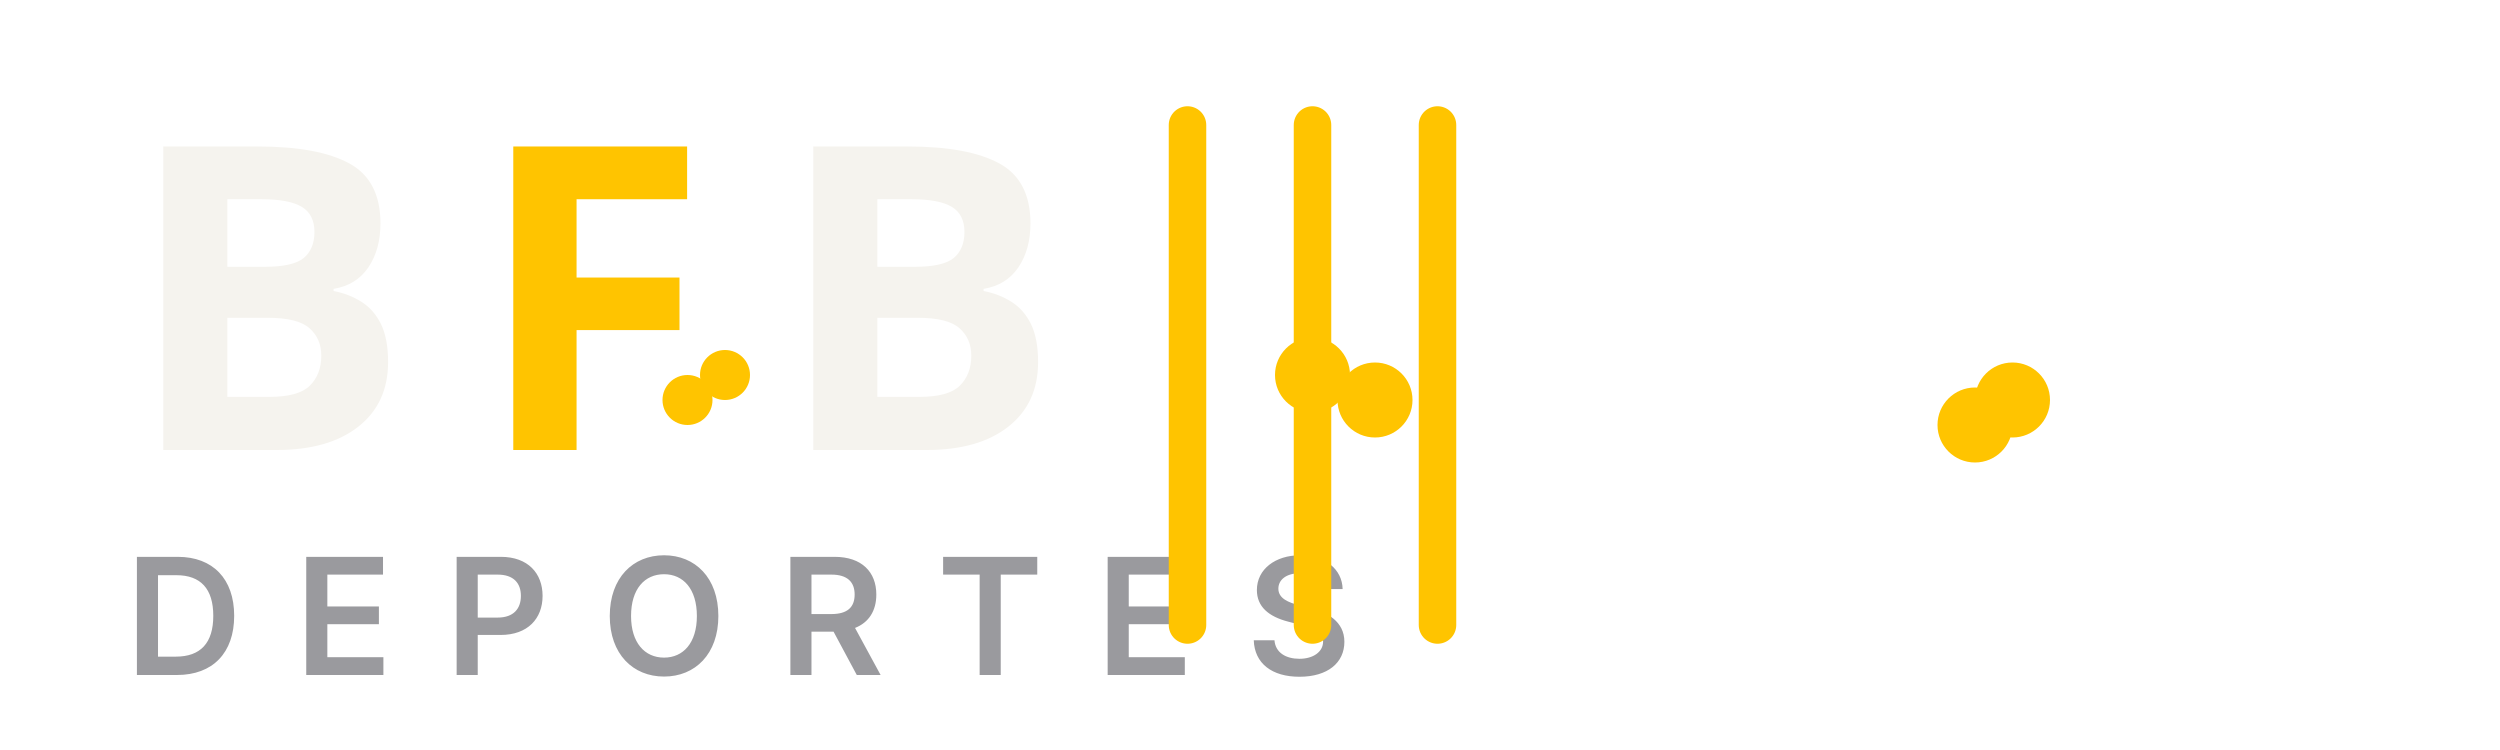
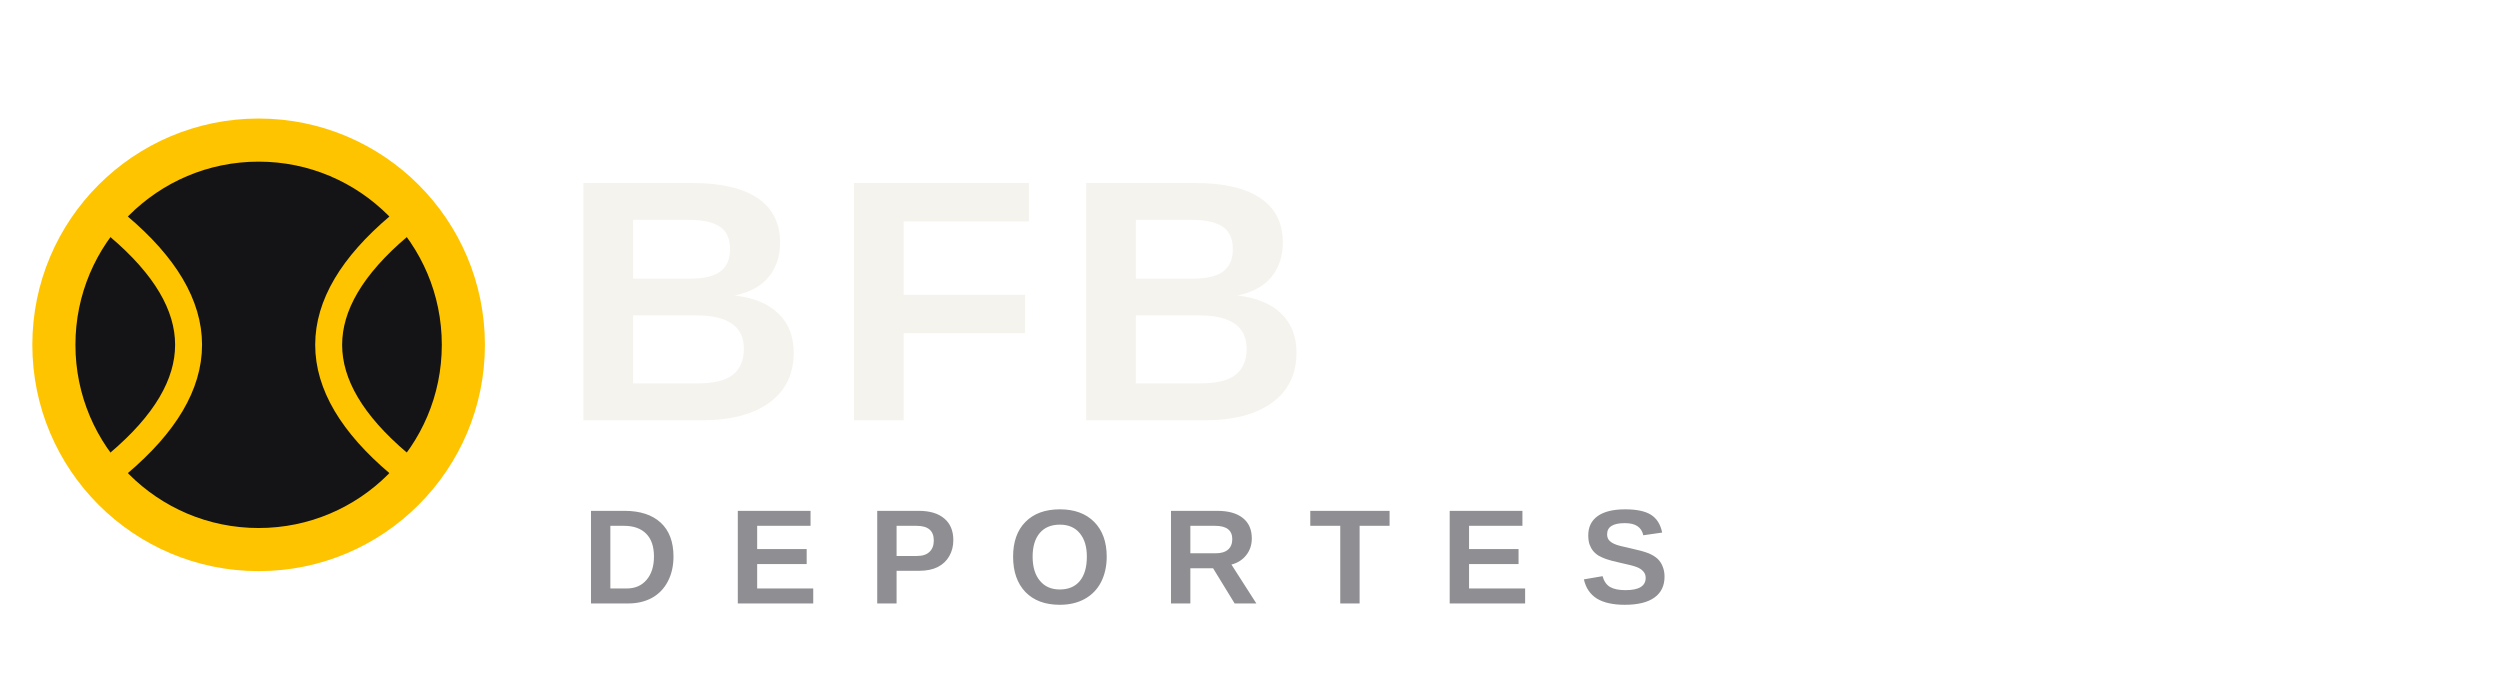
- <svg xmlns="http://www.w3.org/2000/svg" width="200" height="60" viewBox="0 0 200 60" aria-label="BFB Deportes - Béisbol, Fútbol y Basketball">
-   <defs>
-     <linearGradient id="grad1" x1="0%" y1="0%" x2="100%" y2="100%">
-       <stop offset="0%" style="stop-color:#ffc400;stop-opacity:1" />
-       <stop offset="100%" style="stop-color:#ffd94d;stop-opacity:1" />
-     </linearGradient>
-     <filter id="glow">
-       <feGaussianBlur stdDeviation="2" result="coloredBlur" />
-       <feMerge>
-         <feMergeNode in="coloredBlur" />
-         <feMergeNode in="SourceGraphic" />
-       </feMerge>
-     </filter>
-   </defs>
-   <text x="10" y="36" fill="#f5f3ee" font-family="Anton, sans-serif" font-size="34" font-weight="bold" letter-spacing="0.02">B</text>
-   <text x="38" y="36" fill="#ffc400" font-family="Anton, sans-serif" font-size="34" font-weight="bold" letter-spacing="0.02">F</text>
-   <text x="62" y="36" fill="#f5f3ee" font-family="Anton, sans-serif" font-size="34" font-weight="bold" letter-spacing="0.02">B</text>
-   <text x="10" y="54" fill="#9a9a9e" font-family="Inter, sans-serif" font-size="13" font-weight="600" letter-spacing="0.32em">DEPORTES</text>
-   <path d="M42 28 Q50 10 Q58 28 H42 Z" fill="#ffc400" opacity="0.3" />
-   <path d="M50 30 Q55 35 Q60 30 H50 Z" fill="#ffc400" />
-   <circle cx="55" cy="32" r="2" fill="#ffc400" />
-   <circle cx="58" cy="30" r="2" fill="#ffc400" />
-   <path d="M95 10 V50 M105 10 V50 M115 10 V50" stroke="#ffc400" stroke-width="3" stroke-linecap="round" />
-   <path d="M100 25 Q105 10 Q110 25 H100 Z" fill="#ffc400" opacity="0.3" />
-   <circle cx="105" cy="30" r="3" fill="#ffc400" />
-   <circle cx="110" cy="32" r="3" fill="#ffc400" />
-   <path d="M152 28 Q160 10 Q168 28 H152 Z" fill="#ffc400" opacity="0.3" />
-   <path d="M160 30 Q165 35 Q170 30 H160 Z" fill="#ffc400" />
-   <path d="M155 32 Q158 38 Q161 32 H155 Z" fill="#ffc400" />
-   <circle cx="158" cy="34" r="3" fill="#ffc400" />
-   <circle cx="161" cy="32" r="3" fill="#ffc400" />
+ <svg xmlns="http://www.w3.org/2000/svg" width="232" height="64" viewBox="0 0 232 64" role="img" aria-label="BFB Deportes - Béisbol, Fútbol y Basketball">
+   <circle cx="24" cy="32" r="19" fill="#141416" stroke="#ffc400" stroke-width="4" />
+   <path d="M11 21 Q24 32 11 43" fill="none" stroke="#ffc400" stroke-width="2.5" stroke-linecap="round" />
+   <path d="M37 21 Q24 32 37 43" fill="none" stroke="#ffc400" stroke-width="2.5" stroke-linecap="round" />
+   <text x="52" y="39" fill="#f5f3ee" font-family="Arial, Helvetica, sans-serif" font-size="32" font-weight="bold" letter-spacing="2">BFB</text>
+   <text x="54" y="56" fill="#8f8f93" font-family="Arial, Helvetica, sans-serif" font-size="12.5" font-weight="600" letter-spacing="4.6">DEPORTES</text>
</svg>
